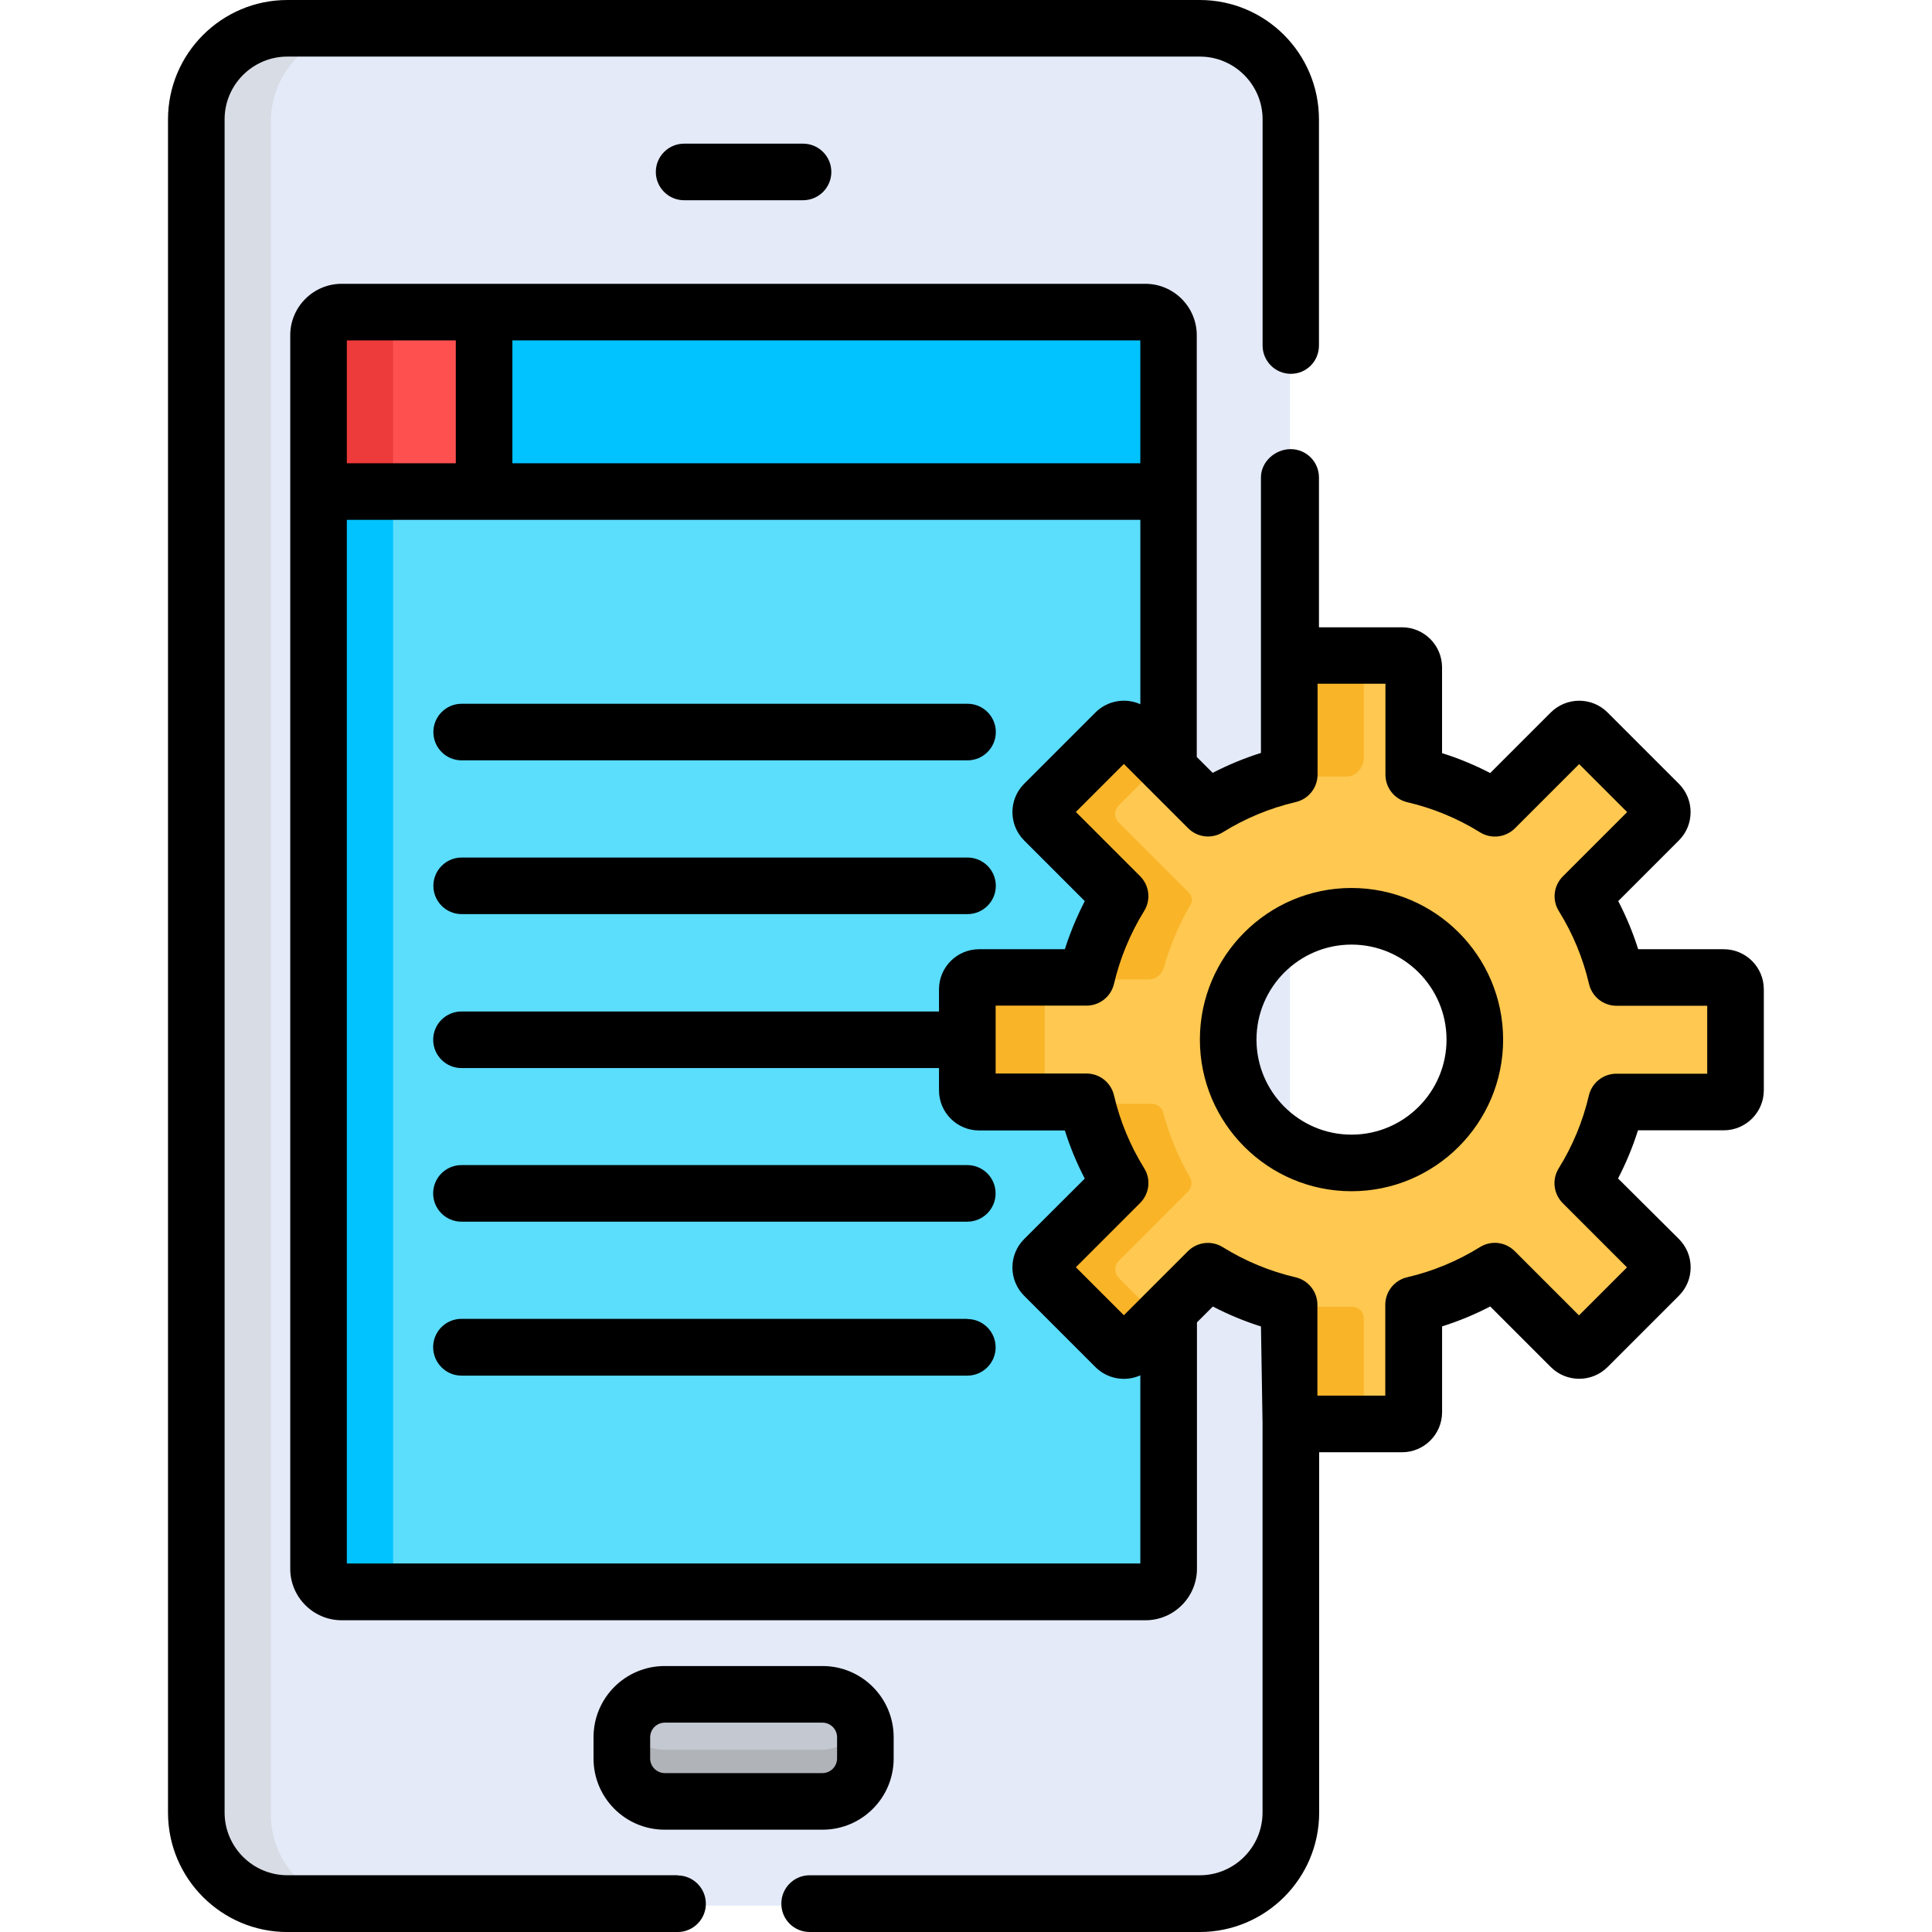
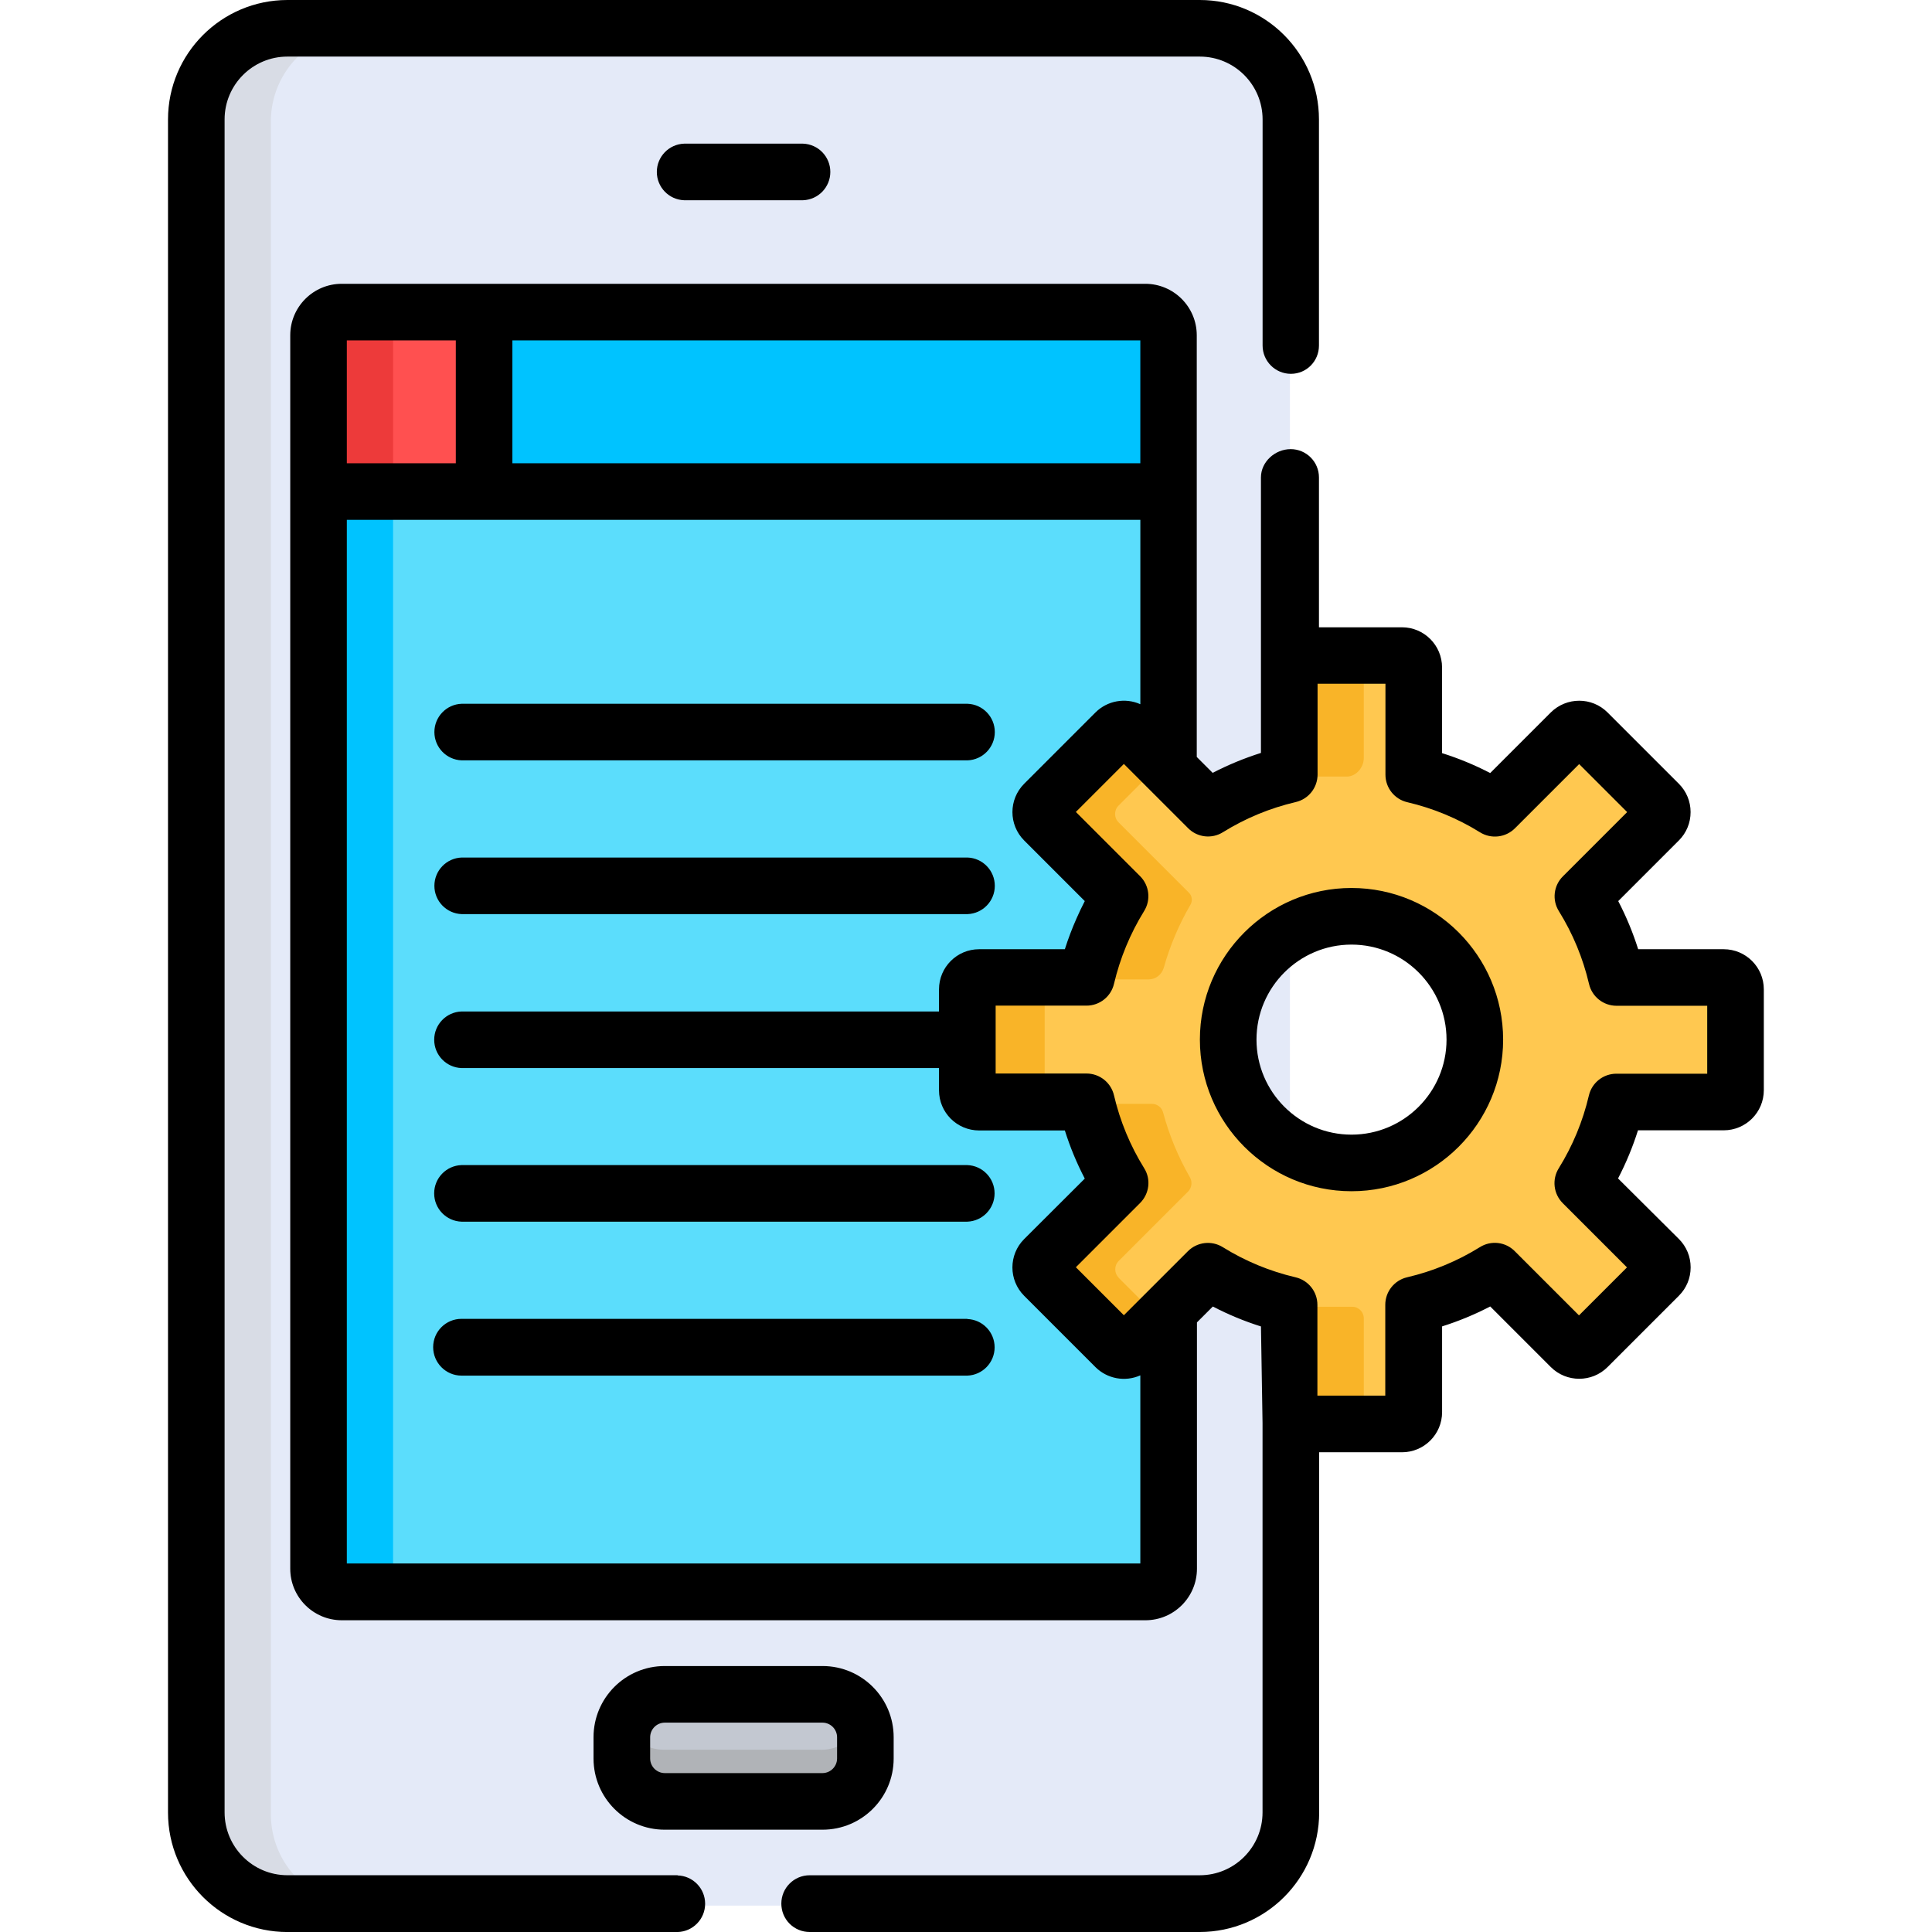
<svg xmlns="http://www.w3.org/2000/svg" viewBox="0 0 104 104" fill="none">
-   <path d="M64.534 1.625H15.42a4.92 4.92 0 0 0-4.902 4.902v91.15a4.92 4.92 0 0 0 4.902 4.902h49.115a4.92 4.92 0 0 0 4.902-4.902V6.527a4.92 4.92 0 0 0-4.902-4.902z" fill="#e4eaf8" />
-   <path d="M14.58 97.676V6.527a4.92 4.92 0 0 1 4.902-4.902H15.42a4.92 4.92 0 0 0-4.902 4.902v91.15a4.92 4.92 0 0 0 4.902 4.902h4.063a4.92 4.92 0 0 1-4.902-4.902z" fill="#d8dce5" />
-   <path d="M61.6 16.9H18.344a1.25 1.25 0 0 0-1.248 1.248v66.39a1.25 1.25 0 0 0 1.248 1.248H61.6a1.25 1.25 0 0 0 1.248-1.248V18.15a1.25 1.25 0 0 0-1.248-1.248z" fill="#5bddfc" />
+   <path d="M64.534 1.625H15.42a4.92 4.92 0 00-4.902 4.902v91.15a4.92 4.92 0 004.902 4.902h49.115a4.92 4.92 0 004.902-4.902V6.527a4.92 4.92 0 00-4.902-4.902z" fill="#e4eaf8" />
+   <path d="M14.58 97.676V6.527a4.92 4.92 0 014.902-4.902H15.42a4.92 4.92 0 00-4.902 4.902v91.15a4.92 4.92 0 004.902 4.902h4.063a4.92 4.92 0 01-4.902-4.902z" fill="#d8dce5" />
+   <path d="M61.6 16.9H18.344a1.25 1.25 0 00-1.248 1.248v66.39a1.25 1.25 0 001.248 1.248H61.6a1.25 1.25 0 001.248-1.248V18.15a1.25 1.25 0 00-1.248-1.248z" fill="#5bddfc" />
  <g fill="#00c3ff">
-     <path d="M21.16 84.54V18.15a1.25 1.25 0 0 1 1.248-1.248h-4.063a1.25 1.25 0 0 0-1.248 1.248v66.39a1.25 1.25 0 0 0 1.248 1.248h4.063a1.25 1.25 0 0 1-1.248-1.248z" />
-     <path d="M61.6 16.9H18.344a1.25 1.25 0 0 0-1.248 1.248v8.413h45.762V18.15a1.25 1.25 0 0 0-1.248-1.248z" />
+     <path d="M21.16 84.54V18.15a1.25 1.25 0 011.248-1.248h-4.063a1.25 1.25 0 00-1.248 1.248v66.39a1.25 1.25 0 001.248 1.248h4.063a1.25 1.25 0 01-1.248-1.248z" />
+     <path d="M61.6 16.9H18.344a1.25 1.25 0 00-1.248 1.248v8.413h45.762V18.15a1.25 1.25 0 00-1.248-1.248z" />
  </g>
-   <path d="M26.01 16.9h-7.665a1.25 1.25 0 0 0-1.248 1.248v8.413h8.913V16.9z" fill="#ff5050" />
-   <path d="M21.16 18.304c0-.633.39-1.175.94-1.402h-3.755a1.25 1.25 0 0 0-1.248 1.248v8.413h4.063v-8.26z" fill="#ed3a3a" />
-   <path d="M44.23 97.07h-8.504a2.31 2.31 0 0 1-2.302-2.302V93.61a2.31 2.31 0 0 1 2.302-2.302h8.504a2.31 2.31 0 0 1 2.302 2.302v1.158a2.31 2.31 0 0 1-2.302 2.302z" fill="#c3c8d1" />
-   <path d="M44.228 94.188h-8.504a2.31 2.31 0 0 1-2.133-1.44c-.11.267-.17.557-.17.86v1.158a2.31 2.31 0 0 0 2.302 2.302h8.504a2.31 2.31 0 0 0 2.302-2.302V93.61c0-.304-.06-.595-.17-.86a2.31 2.31 0 0 1-2.132 1.441z" fill="#b0b3b7" />
-   <path d="M92.748 52.722h-5.776c-.367-1.57-.984-3.04-1.8-4.37l4.084-4.084c.248-.248.248-.65 0-.9l-3.84-3.84c-.248-.248-.65-.248-.9 0l-4.084 4.084a14.58 14.58 0 0 0-4.371-1.81v-5.776c0-.35-.285-.635-.635-.635h-5.43c-.35 0-.635.285-.635.635v5.776c-1.57.367-3.04.984-4.37 1.8l-4.084-4.084c-.248-.248-.65-.248-.9 0l-3.84 3.84c-.248.248-.248.65 0 .9l4.084 4.084c-.826 1.33-1.443 2.802-1.8 4.37h-5.776c-.35 0-.635.285-.635.635v5.43c0 .35.284.635.635.635h5.776c.367 1.57.984 3.04 1.8 4.37l-4.084 4.084c-.248.248-.248.65 0 .9l3.84 3.84c.248.248.65.248.9 0l4.084-4.084c1.33.826 2.802 1.443 4.37 1.8v5.776c0 .35.285.635.635.635h5.43c.35 0 .635-.285.635-.635v-5.776c1.57-.367 3.04-.984 4.37-1.8l4.084 4.084c.248.248.65.248.9 0l3.84-3.84c.248-.248.248-.65 0-.9l-4.084-4.084c.826-1.33 1.443-2.802 1.8-4.37h5.776c.35 0 .635-.285.635-.635v-5.43c0-.35-.285-.635-.635-.635zm-20.046 9.99a6.64 6.64 0 0 1-6.639-6.639 6.64 6.64 0 0 1 6.639-6.639 6.64 6.64 0 0 1 6.639 6.639 6.64 6.64 0 0 1-6.639 6.639z" fill="#ffc850" />
-   <path d="M56.235 58.788v-5.43c0-.35.284-.635.635-.635h-4.214c-.35 0-.635.284-.635.635v5.43c0 .35.284.635.635.635h4.214c-.35 0-.635-.284-.635-.635zm4.007-10.438a14.58 14.58 0 0 0-1.81 4.371h3.4c.38 0 .7-.254.812-.62a14.58 14.58 0 0 1 1.44-3.402.53.53 0 0 0-.078-.638l-3.795-3.795c-.248-.248-.248-.65 0-.9l2.258-2.258-1.582-1.582c-.248-.248-.65-.248-.9 0l-3.84 3.84c-.248.248-.248.65 0 .9l4.084 4.083zm-.022 20.427c-.248-.248-.248-.65 0-.9l3.726-3.726c.205-.205.253-.524.108-.775-.625-1.086-1.114-2.26-1.446-3.498a.62.62 0 0 0-.599-.456h-3.58c.367 1.57.984 3.04 1.8 4.37l-4.084 4.084c-.248.248-.248.65 0 .9l3.84 3.84c.248.248.65.248.9 0l1.582-1.582-2.258-2.258zm13.194-32.75c0-.35.285-.635.635-.635h-4.063c-.35 0-.635.284-.635.635v5.776h3.16c.502-.01.902-.5.902-.993v-4.783zm0 40.092v-5.15c0-.346-.28-.626-.626-.626H69.35v5.776c0 .35.284.635.635.635h4.063c-.35 0-.635-.284-.635-.635z" fill="#f9b428" />
-   <path d="M36.826 7.733c-.84 0-1.523.682-1.523 1.523s.682 1.523 1.523 1.523h6.402c.84 0 1.523-.682 1.523-1.523s-.682-1.523-1.523-1.523h-6.402zm7.454 90.76a3.83 3.83 0 0 0 3.826-3.826v-1.158a3.83 3.83 0 0 0-3.826-3.826h-8.504a3.83 3.83 0 0 0-3.826 3.826v1.158a3.83 3.83 0 0 0 3.826 3.826h8.504zm-9.282-3.826v-1.158a.79.79 0 0 1 .779-.779h8.504a.79.79 0 0 1 .779.779v1.158a.79.79 0 0 1-.779.779h-8.504a.79.79 0 0 1-.779-.779zm57.8-43.57h-4.615a16.08 16.08 0 0 0-1.073-2.591l3.263-3.263c.408-.408.632-.95.632-1.527s-.225-1.12-.632-1.526l-3.84-3.84c-.842-.84-2.2-.84-3.053 0l-3.263 3.263a16.03 16.03 0 0 0-2.591-1.072v-4.615a2.16 2.16 0 0 0-2.159-2.159H71V25.7c0-.84-.682-1.523-1.523-1.523s-1.6.682-1.6 1.523v14.83c-.894.282-1.76.64-2.6 1.073l-.855-.856v-22.7c0-1.528-1.243-2.77-2.772-2.77H18.394c-1.528 0-2.77 1.243-2.77 2.77v66.4c0 1.528 1.243 2.772 2.77 2.772H61.66c1.528 0 2.772-1.243 2.772-2.772V71.185l.855-.855a16.02 16.02 0 0 0 2.591 1.073l.085 5.2v20.963c0 1.863-1.516 3.38-3.38 3.38h-21c-.84 0-1.523.682-1.523 1.523A1.52 1.52 0 0 0 43.582 104h21.003c3.543 0 6.426-2.883 6.426-6.426V78.176h4.457a2.16 2.16 0 0 0 2.16-2.16V71.4a16.06 16.06 0 0 0 2.591-1.073l3.263 3.263c.842.84 2.212.84 3.053 0l3.84-3.84c.408-.408.633-.95.633-1.527s-.225-1.12-.632-1.527l-3.276-3.26a16.06 16.06 0 0 0 1.073-2.591h4.615a2.16 2.16 0 0 0 2.159-2.159v-5.43a2.16 2.16 0 0 0-2.159-2.159zm-31.413-26.16H27.582v-6.614h33.802v6.614zM18.67 18.323h5.866v6.614H18.67v-6.614zm42.715 65.84H18.67v-56.18h42.715v9.925a2.17 2.17 0 0 0-2.414.442l-3.84 3.84a2.16 2.16 0 0 0 0 3.053l3.263 3.263a15.92 15.92 0 0 0-.439.921 16.15 16.15 0 0 0-.634 1.67h-4.615a2.16 2.16 0 0 0-2.159 2.159v1.192H24.842c-.84 0-1.523.682-1.523 1.523s.682 1.523 1.523 1.523h25.705v1.2a2.16 2.16 0 0 0 2.159 2.159h4.615a16 16 0 0 0 1.073 2.591L55.13 66.7a2.16 2.16 0 0 0 0 3.053l3.84 3.84a2.17 2.17 0 0 0 2.414.442v10.13zM91.9 57.798h-4.888a1.52 1.52 0 0 0-1.483 1.176 13.04 13.04 0 0 1-1.621 3.914 1.52 1.52 0 0 0 .217 1.88l3.456 3.456-2.584 2.584-3.456-3.456a1.51 1.51 0 0 0-1.88-.217 13.04 13.04 0 0 1-3.914 1.621 1.52 1.52 0 0 0-1.177 1.483v4.888h-3.654V70.24a1.52 1.52 0 0 0-1.177-1.483 13.03 13.03 0 0 1-3.914-1.621 1.52 1.52 0 0 0-1.88.217L60.498 70.8l-2.584-2.584 3.456-3.456c.5-.5.6-1.28.217-1.882a13.05 13.05 0 0 1-1.62-3.914 1.52 1.52 0 0 0-1.483-1.176h-4.888v-3.654h4.888a1.52 1.52 0 0 0 1.483-1.176c.312-1.332.858-2.685 1.62-3.914a1.52 1.52 0 0 0-.217-1.881l-3.456-3.456 2.584-2.584 3.456 3.456a1.51 1.51 0 0 0 1.88.217 13.04 13.04 0 0 1 3.914-1.62 1.52 1.52 0 0 0 1.177-1.483v-4.888h3.654V41.7a1.52 1.52 0 0 0 1.177 1.483 13.03 13.03 0 0 1 3.914 1.621c.6.373 1.38.283 1.88-.217l3.456-3.456 2.584 2.584-3.456 3.456a1.51 1.51 0 0 0-.217 1.88 13.04 13.04 0 0 1 1.62 3.914 1.52 1.52 0 0 0 1.483 1.176h4.88v3.654zM72.752 47.8c-4.5 0-8.162 3.66-8.162 8.162s3.662 8.162 8.162 8.162 8.162-3.66 8.162-8.162a8.17 8.17 0 0 0-8.162-8.162zm0 13.278c-2.82 0-5.115-2.295-5.115-5.115s2.295-5.115 5.115-5.115 5.115 2.295 5.115 5.115-2.295 5.115-5.115 5.115zm-47.9-20.148h27.23c.84 0 1.523-.682 1.523-1.523s-.682-1.523-1.523-1.523h-27.23c-.84 0-1.523.682-1.523 1.523s.68 1.523 1.523 1.523zm0 8.277h27.23c.84 0 1.523-.682 1.523-1.523s-.682-1.523-1.523-1.523h-27.23c-.84 0-1.523.682-1.523 1.523s.682 1.523 1.523 1.523zm27.228 13.51H24.84c-.84 0-1.523.682-1.523 1.523s.682 1.523 1.523 1.523h27.23c.84 0 1.523-.682 1.523-1.523s-.682-1.523-1.523-1.523zm0 8.277H24.84c-.84 0-1.523.682-1.523 1.523S24 74.05 24.842 74.05h27.23c.84 0 1.523-.682 1.523-1.523s-.682-1.523-1.523-1.523zm-15.598 29.95H15.47c-1.863 0-3.38-1.516-3.38-3.38V6.426c0-1.863 1.515-3.38 3.38-3.38h49.116c1.863 0 3.38 1.516 3.38 3.38V18.6c0 .84.682 1.523 1.523 1.523S71 19.442 71 18.6V6.426C71 2.883 68.128 0 64.585 0H15.47c-3.543 0-6.426 2.883-6.426 6.426v91.15c0 3.543 2.883 6.426 6.426 6.426h21.003c.84 0 1.523-.682 1.523-1.523s-.682-1.524-1.524-1.524z" fill="#000" />
+   <path d="M26.01 16.9h-7.665a1.25 1.25 0 00-1.248 1.248v8.413h8.913V16.9z" fill="#ff5050" />
+   <path d="M21.16 18.304c0-.633.39-1.175.94-1.402h-3.755a1.25 1.25 0 00-1.248 1.248v8.413h4.063v-8.26z" fill="#ed3a3a" />
+   <path d="M44.23 97.07h-8.504a2.31 2.31 0 01-2.302-2.302V93.61a2.31 2.31 0 012.302-2.302h8.504a2.31 2.31 0 012.302 2.302v1.158a2.31 2.31 0 01-2.302 2.302z" fill="#c3c8d1" />
+   <path d="M44.228 94.188h-8.504a2.31 2.31 0 01-2.133-1.44 2.25 2.25 0 00-.17.86v1.158a2.31 2.31 0 002.302 2.302h8.504a2.31 2.31 0 002.302-2.302V93.61c0-.304-.06-.595-.17-.86a2.31 2.31 0 01-2.132 1.441z" fill="#b0b3b7" />
+   <path d="M92.748 52.722h-5.776a14.792 14.792 0 00-1.8-4.37l4.084-4.084a.637.637 0 000-.9l-3.84-3.84a.637.637 0 00-.9 0l-4.084 4.084a14.58 14.58 0 00-4.371-1.81v-5.776a.636.636 0 00-.635-.635h-5.43a.636.636 0 00-.635.635v5.776c-1.57.367-3.04.984-4.37 1.8l-4.084-4.084a.637.637 0 00-.9 0l-3.84 3.84a.637.637 0 000 .9l4.084 4.084a14.299 14.299 0 00-1.8 4.37h-5.776a.636.636 0 00-.635.635v5.43c0 .35.284.635.635.635h5.776c.367 1.57.984 3.04 1.8 4.37l-4.084 4.084a.637.637 0 000 .9l3.84 3.84c.248.248.65.248.9 0l4.084-4.084a14.299 14.299 0 004.37 1.8v5.776c0 .35.285.635.635.635h5.43c.35 0 .635-.285.635-.635v-5.776c1.57-.367 3.04-.984 4.37-1.8l4.084 4.084c.248.248.65.248.9 0l3.84-3.84a.637.637 0 000-.9l-4.084-4.084a14.299 14.299 0 001.8-4.37h5.776c.35 0 .635-.285.635-.635v-5.43a.636.636 0 00-.635-.635zm-20.046 9.99a6.64 6.64 0 01-6.639-6.639 6.64 6.64 0 016.639-6.639 6.64 6.64 0 016.639 6.639 6.64 6.64 0 01-6.639 6.639z" fill="#ffc850" />
+   <path d="M56.235 58.788v-5.43c0-.35.284-.635.635-.635h-4.214a.635.635 0 00-.635.635v5.43c0 .35.284.635.635.635h4.214a.635.635 0 01-.635-.635zm4.007-10.438a14.58 14.58 0 00-1.81 4.371h3.4c.38 0 .7-.254.812-.62a14.58 14.58 0 011.44-3.402.53.53 0 00-.078-.638l-3.795-3.795a.637.637 0 010-.9l2.258-2.258-1.582-1.582a.637.637 0 00-.9 0l-3.84 3.84a.637.637 0 000 .9l4.084 4.083zm-.022 20.427a.637.637 0 010-.9l3.726-3.726a.644.644 0 00.108-.775 14.584 14.584 0 01-1.446-3.498.62.62 0 00-.599-.456h-3.58c.367 1.57.984 3.04 1.8 4.37l-4.084 4.084a.637.637 0 000 .9l3.84 3.84c.248.248.65.248.9 0l1.582-1.582-2.258-2.258zm13.194-32.75c0-.35.285-.635.635-.635h-4.063a.635.635 0 00-.635.635v5.776h3.16c.502-.01.902-.5.902-.993v-4.783zm0 40.092v-5.15a.626.626 0 00-.626-.626H69.35v5.776c0 .35.284.635.635.635h4.063a.635.635 0 01-.635-.635z" fill="#f9b428" />
+   <path d="M36.826 7.733a1.524 1.524 0 000 3.046h6.402a1.524 1.524 0 000-3.046h-6.402zm7.454 90.76a3.83 3.83 0 003.826-3.826v-1.158a3.83 3.83 0 00-3.826-3.826h-8.504a3.83 3.83 0 00-3.826 3.826v1.158a3.83 3.83 0 003.826 3.826h8.504zm-9.282-3.826v-1.158a.79.79 0 01.779-.779h8.504a.79.79 0 01.779.779v1.158a.79.79 0 01-.779.779h-8.504a.79.79 0 01-.779-.779zm57.8-43.57h-4.615a16.08 16.08 0 00-1.073-2.591l3.263-3.263c.408-.408.632-.95.632-1.527s-.225-1.12-.632-1.526l-3.84-3.84c-.842-.84-2.2-.84-3.053 0l-3.263 3.263a16.03 16.03 0 00-2.591-1.072v-4.615a2.16 2.16 0 00-2.159-2.159H71V25.7c0-.84-.682-1.523-1.523-1.523s-1.6.682-1.6 1.523v14.83c-.894.282-1.76.64-2.6 1.073l-.855-.856v-22.7a2.773 2.773 0 00-2.772-2.77H18.394a2.773 2.773 0 00-2.77 2.77v66.4a2.775 2.775 0 002.77 2.772H61.66a2.775 2.775 0 002.772-2.772V71.185l.855-.855a16.02 16.02 0 002.591 1.073l.085 5.2v20.963a3.384 3.384 0 01-3.38 3.38h-21c-.84 0-1.523.682-1.523 1.523A1.52 1.52 0 0043.582 104h21.003a6.434 6.434 0 006.426-6.426V78.176h4.457a2.16 2.16 0 002.16-2.16V71.4a16.06 16.06 0 002.591-1.073l3.263 3.263c.842.84 2.212.84 3.053 0l3.84-3.84c.408-.408.633-.95.633-1.527s-.225-1.12-.632-1.527l-3.276-3.26a16.06 16.06 0 001.073-2.591h4.615a2.16 2.16 0 002.159-2.159v-5.43a2.16 2.16 0 00-2.159-2.159zm-31.413-26.16H27.582v-6.614h33.802v6.614zM18.67 18.323h5.866v6.614H18.67v-6.614zm42.715 65.84H18.67v-56.18h42.715v9.925a2.17 2.17 0 00-2.414.442l-3.84 3.84a2.16 2.16 0 000 3.053l3.263 3.263a15.92 15.92 0 00-.439.921 16.15 16.15 0 00-.634 1.67h-4.615a2.16 2.16 0 00-2.159 2.159v1.192H24.842a1.524 1.524 0 000 3.046h25.705v1.2a2.16 2.16 0 002.159 2.159h4.615a16 16 0 001.073 2.591L55.13 66.7a2.16 2.16 0 000 3.053l3.84 3.84a2.17 2.17 0 002.414.442v10.13zM91.9 57.798h-4.888a1.52 1.52 0 00-1.483 1.176 13.04 13.04 0 01-1.621 3.914 1.52 1.52 0 00.217 1.88l3.456 3.456-2.584 2.584-3.456-3.456a1.51 1.51 0 00-1.88-.217 13.04 13.04 0 01-3.914 1.621 1.52 1.52 0 00-1.177 1.483v4.888h-3.654V70.24a1.52 1.52 0 00-1.177-1.483 13.03 13.03 0 01-3.914-1.621 1.52 1.52 0 00-1.88.217L60.498 70.8l-2.584-2.584 3.456-3.456c.5-.5.6-1.28.217-1.882a13.05 13.05 0 01-1.62-3.914 1.52 1.52 0 00-1.483-1.176h-4.888v-3.654h4.888a1.52 1.52 0 001.483-1.176 13.223 13.223 0 011.62-3.914 1.52 1.52 0 00-.217-1.881l-3.456-3.456 2.584-2.584 3.456 3.456a1.51 1.51 0 001.88.217 13.04 13.04 0 013.914-1.62 1.52 1.52 0 001.177-1.483v-4.888h3.654V41.7a1.52 1.52 0 001.177 1.483 13.03 13.03 0 013.914 1.621c.6.373 1.38.283 1.88-.217l3.456-3.456 2.584 2.584-3.456 3.456a1.51 1.51 0 00-.217 1.88 13.04 13.04 0 011.62 3.914 1.52 1.52 0 001.483 1.176h4.88v3.654zM72.752 47.8c-4.5 0-8.162 3.66-8.162 8.162s3.662 8.162 8.162 8.162 8.162-3.66 8.162-8.162a8.17 8.17 0 00-8.162-8.162zm0 13.278c-2.82 0-5.115-2.295-5.115-5.115s2.295-5.115 5.115-5.115 5.115 2.295 5.115 5.115-2.295 5.115-5.115 5.115zm-47.9-20.148h27.23a1.524 1.524 0 000-3.046h-27.23a1.524 1.524 0 000 3.046zm0 8.277h27.23a1.524 1.524 0 000-3.046h-27.23a1.524 1.524 0 000 3.046zm27.228 13.51H24.84a1.524 1.524 0 000 3.046h27.23a1.524 1.524 0 000-3.046zm0 8.277H24.84c-.84 0-1.523.682-1.523 1.523S24 74.05 24.842 74.05h27.23a1.524 1.524 0 000-3.046zm-15.598 29.95H15.47a3.384 3.384 0 01-3.38-3.38V6.426a3.383 3.383 0 013.38-3.38h49.116a3.384 3.384 0 013.38 3.38V18.6c0 .84.682 1.523 1.523 1.523S71 19.442 71 18.6V6.426C71 2.883 68.128 0 64.585 0H15.47a6.434 6.434 0 00-6.426 6.426v91.15a6.434 6.434 0 006.426 6.426h21.003a1.524 1.524 0 00-.001-3.047z" fill="#000" />
</svg>
